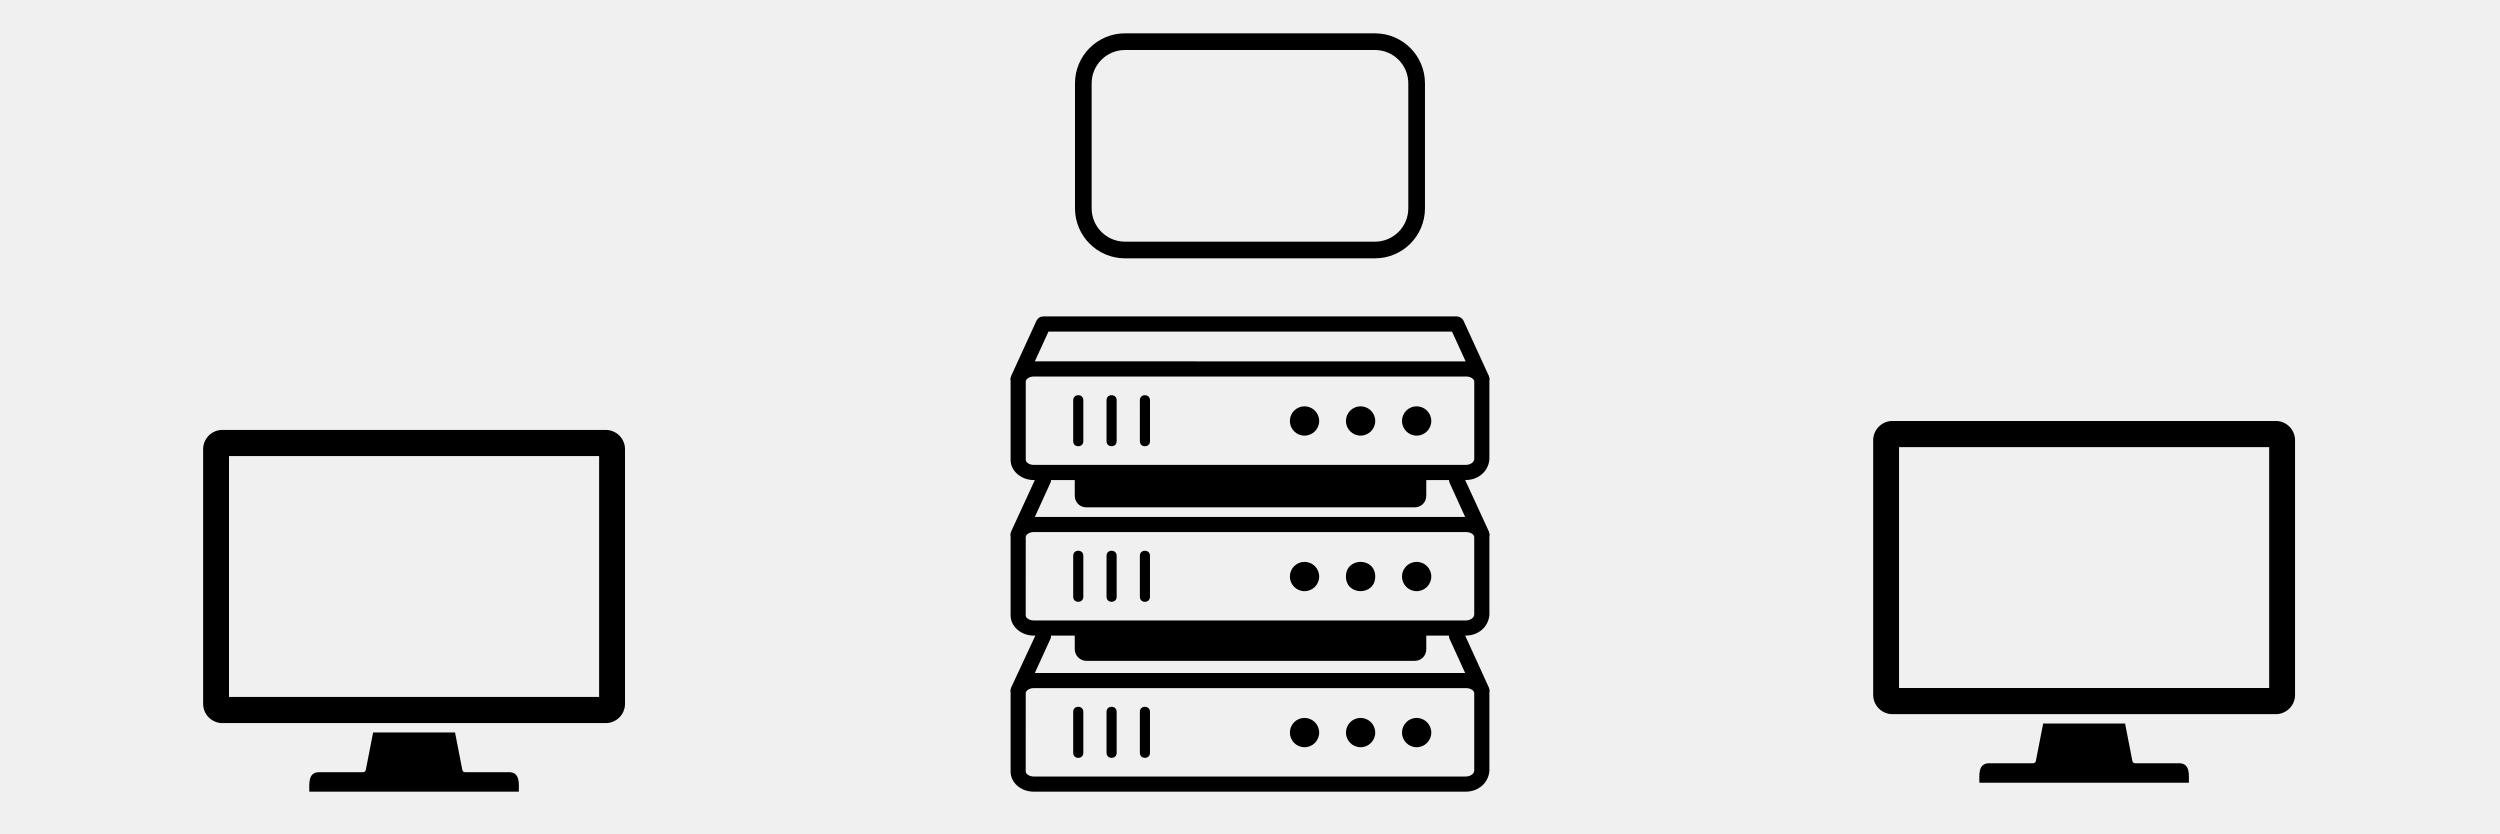
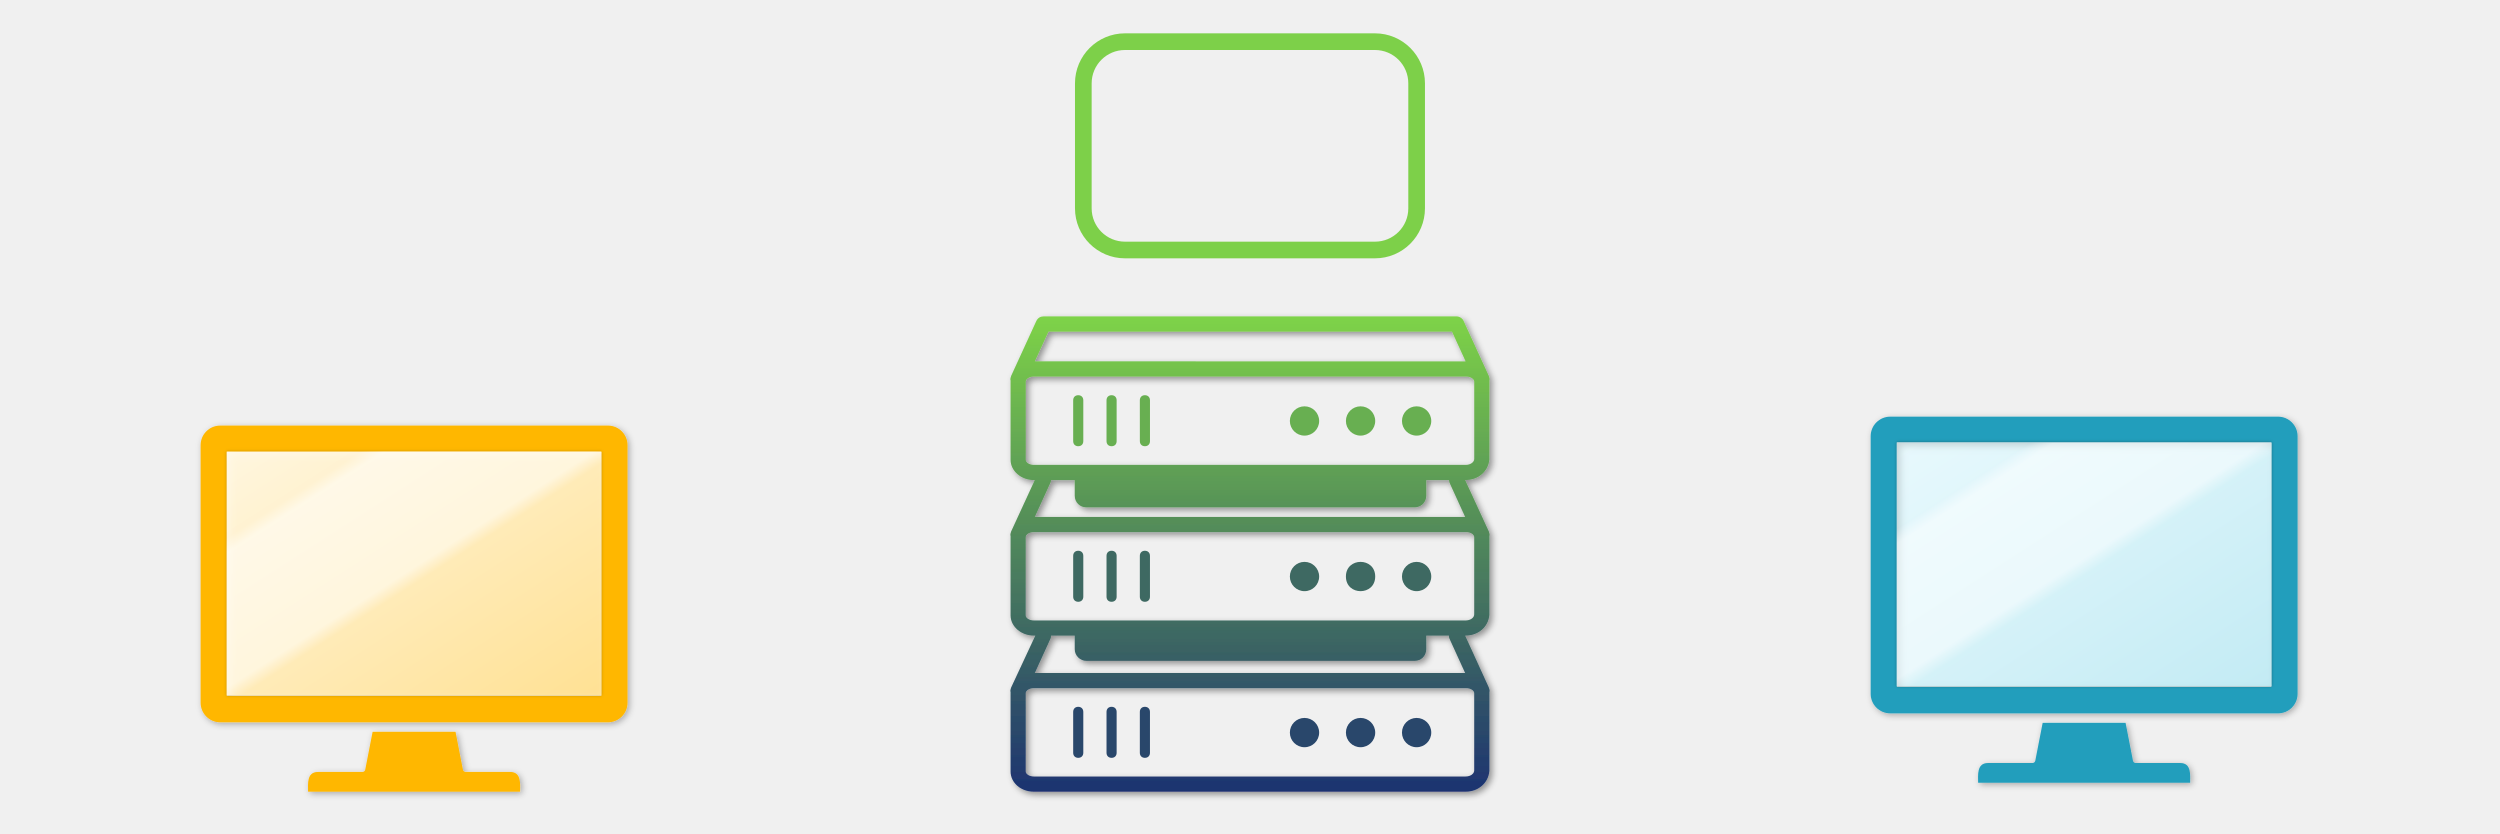
- <svg xmlns="http://www.w3.org/2000/svg" id="esvGzjSCRLn1" viewBox="0 0 600 200" shape-rendering="geometricPrecision" text-rendering="geometricPrecision">
+ <svg xmlns="http://www.w3.org/2000/svg" cache-id="202a773af71741f79fe16183ae4a03cc" id="eVGejBQxPZs1" viewBox="0 0 600 200" shape-rendering="geometricPrecision" text-rendering="geometricPrecision">
  <defs>
-     <filter id="esvGzjSCRLn28-filter" x="-150%" width="400%" y="-150%" height="400%">
-       <feComponentTransfer id="esvGzjSCRLn28-filter-brightness-0" result="result">
-         <feFuncR id="esvGzjSCRLn28-filter-brightness-0-R" type="linear" slope="1" />
-         <feFuncG id="esvGzjSCRLn28-filter-brightness-0-G" type="linear" slope="1" />
-         <feFuncB id="esvGzjSCRLn28-filter-brightness-0-B" type="linear" slope="1" />
-       </feComponentTransfer>
-     </filter>
-     <radialGradient id="esvGzjSCRLn28-fill" cx="0" cy="0" r="0.5" spreadMethod="pad" gradientUnits="objectBoundingBox" gradientTransform="translate(0.364766 0.328588)">
-       <stop id="esvGzjSCRLn28-fill-0" offset="0%" stop-color="#ffde8a" />
-       <stop id="esvGzjSCRLn28-fill-1" offset="100%" stop-color="#ffbe1a" />
-     </radialGradient>
-     <filter id="esvGzjSCRLn30-filter" x="-150%" width="400%" y="-150%" height="400%">
-       <feGaussianBlur id="esvGzjSCRLn30-filter-drop-shadow-0-blur" in="SourceAlpha" stdDeviation="1,1" />
-       <feOffset id="esvGzjSCRLn30-filter-drop-shadow-0-offset" dx="1" dy="1" result="tmp" />
-       <feFlood id="esvGzjSCRLn30-filter-drop-shadow-0-flood" flood-color="#000" />
-       <feComposite id="esvGzjSCRLn30-filter-drop-shadow-0-composite" operator="in" in2="tmp" />
-       <feMerge id="esvGzjSCRLn30-filter-drop-shadow-0-merge" result="result">
-         <feMergeNode id="esvGzjSCRLn30-filter-drop-shadow-0-merge-node-1" />
-         <feMergeNode id="esvGzjSCRLn30-filter-drop-shadow-0-merge-node-2" in="SourceGraphic" />
-       </feMerge>
-     </filter>
-     <filter id="esvGzjSCRLn31-filter" x="-150%" width="400%" y="-150%" height="400%">
-       <feGaussianBlur id="esvGzjSCRLn31-filter-drop-shadow-0-blur" in="SourceAlpha" stdDeviation="1,1" />
-       <feOffset id="esvGzjSCRLn31-filter-drop-shadow-0-offset" dx="1" dy="1" result="tmp" />
-       <feFlood id="esvGzjSCRLn31-filter-drop-shadow-0-flood" flood-color="#000" />
-       <feComposite id="esvGzjSCRLn31-filter-drop-shadow-0-composite" operator="in" in2="tmp" />
-       <feMerge id="esvGzjSCRLn31-filter-drop-shadow-0-merge" result="result">
-         <feMergeNode id="esvGzjSCRLn31-filter-drop-shadow-0-merge-node-1" />
-         <feMergeNode id="esvGzjSCRLn31-filter-drop-shadow-0-merge-node-2" in="SourceGraphic" />
-       </feMerge>
-     </filter>
-     <filter id="esvGzjSCRLn33-filter" x="-150%" width="400%" y="-150%" height="400%">
-       <feComponentTransfer id="esvGzjSCRLn33-filter-brightness-0" result="result">
-         <feFuncR id="esvGzjSCRLn33-filter-brightness-0-R" type="linear" slope="1" />
-         <feFuncG id="esvGzjSCRLn33-filter-brightness-0-G" type="linear" slope="1" />
-         <feFuncB id="esvGzjSCRLn33-filter-brightness-0-B" type="linear" slope="1" />
-       </feComponentTransfer>
-     </filter>
-     <radialGradient id="esvGzjSCRLn33-fill" cx="0" cy="0" r="0.792" spreadMethod="pad" gradientUnits="objectBoundingBox" gradientTransform="translate(0.336149 0.242566)">
-       <stop id="esvGzjSCRLn33-fill-0" offset="0%" stop-color="#8dbac4" />
-       <stop id="esvGzjSCRLn33-fill-1" offset="100%" stop-color="#219ebc" />
-     </radialGradient>
-     <filter id="esvGzjSCRLn34-filter" x="-150%" width="400%" y="-150%" height="400%">
-       <feGaussianBlur id="esvGzjSCRLn34-filter-drop-shadow-0-blur" in="SourceAlpha" stdDeviation="1,1" />
-       <feOffset id="esvGzjSCRLn34-filter-drop-shadow-0-offset" dx="1" dy="1" result="tmp" />
-       <feFlood id="esvGzjSCRLn34-filter-drop-shadow-0-flood" flood-color="#000" />
-       <feComposite id="esvGzjSCRLn34-filter-drop-shadow-0-composite" operator="in" in2="tmp" />
-       <feMerge id="esvGzjSCRLn34-filter-drop-shadow-0-merge" result="result">
-         <feMergeNode id="esvGzjSCRLn34-filter-drop-shadow-0-merge-node-1" />
-         <feMergeNode id="esvGzjSCRLn34-filter-drop-shadow-0-merge-node-2" in="SourceGraphic" />
-       </feMerge>
-     </filter>
-     <filter id="esvGzjSCRLn36-filter" x="-150%" width="400%" y="-150%" height="400%">
-       <feComponentTransfer id="esvGzjSCRLn36-filter-brightness-0" result="result">
-         <feFuncR id="esvGzjSCRLn36-filter-brightness-0-R" type="linear" slope="1" />
-         <feFuncG id="esvGzjSCRLn36-filter-brightness-0-G" type="linear" slope="1" />
-         <feFuncB id="esvGzjSCRLn36-filter-brightness-0-B" type="linear" slope="1" />
-       </feComponentTransfer>
-     </filter>
-     <radialGradient id="esvGzjSCRLn36-fill" cx="0" cy="0" r="0.792" spreadMethod="pad" gradientUnits="objectBoundingBox" gradientTransform="translate(0.336149 0.242566)">
-       <stop id="esvGzjSCRLn36-fill-0" offset="0%" stop-color="#8dbac4" />
-       <stop id="esvGzjSCRLn36-fill-1" offset="100%" stop-color="#219ebc" />
-     </radialGradient>
-     <filter id="esvGzjSCRLn40-filter" x="-150%" width="400%" y="-150%" height="400%">
-       <feComponentTransfer id="esvGzjSCRLn40-filter-brightness-0" result="result">
-         <feFuncR id="esvGzjSCRLn40-filter-brightness-0-R" type="linear" slope="1" />
-         <feFuncG id="esvGzjSCRLn40-filter-brightness-0-G" type="linear" slope="1" />
-         <feFuncB id="esvGzjSCRLn40-filter-brightness-0-B" type="linear" slope="1" />
-       </feComponentTransfer>
-     </filter>
-     <radialGradient id="esvGzjSCRLn40-fill" cx="0" cy="0" r="0.5" spreadMethod="pad" gradientUnits="objectBoundingBox" gradientTransform="translate(0.364766 0.328588)">
-       <stop id="esvGzjSCRLn40-fill-0" offset="0%" stop-color="#ffde8a" />
-       <stop id="esvGzjSCRLn40-fill-1" offset="100%" stop-color="#ffbe1a" />
+     <filter id="eVGejBQxPZs3-filter" x="-150%" width="400%" y="-150%" height="400%">
+       <feGaussianBlur id="eVGejBQxPZs3-filter-drop-shadow-0-blur" in="SourceAlpha" stdDeviation="8,8" />
+       <feOffset id="eVGejBQxPZs3-filter-drop-shadow-0-offset" dx="7" dy="7" result="tmp" />
+       <feFlood id="eVGejBQxPZs3-filter-drop-shadow-0-flood" flood-color="rgba(0,0,0,0.4)" />
+       <feComposite id="eVGejBQxPZs3-filter-drop-shadow-0-composite" operator="in" in2="tmp" />
+       <feMerge id="eVGejBQxPZs3-filter-drop-shadow-0-merge" result="result">
+         <feMergeNode id="eVGejBQxPZs3-filter-drop-shadow-0-merge-node-1" />
+         <feMergeNode id="eVGejBQxPZs3-filter-drop-shadow-0-merge-node-2" in="SourceGraphic" />
+       </feMerge>
+     </filter>
+     <linearGradient id="eVGejBQxPZs3-fill" x1="0.5" y1="0" x2="0.5" y2="1" spreadMethod="pad" gradientUnits="objectBoundingBox" gradientTransform="translate(0 0)">
+       <stop id="eVGejBQxPZs3-fill-0" offset="0%" stop-color="#7ed348" />
+       <stop id="eVGejBQxPZs3-fill-1" offset="100%" stop-color="#1d3370" />
+     </linearGradient>
+     <filter id="eVGejBQxPZs23-filter" x="-150%" width="400%" y="-150%" height="400%">
+       <feGaussianBlur id="eVGejBQxPZs23-filter-drop-shadow-0-blur" in="SourceAlpha" stdDeviation="8,8" />
+       <feOffset id="eVGejBQxPZs23-filter-drop-shadow-0-offset" dx="5" dy="5" result="tmp" />
+       <feFlood id="eVGejBQxPZs23-filter-drop-shadow-0-flood" flood-color="rgba(0,0,0,0.3)" />
+       <feComposite id="eVGejBQxPZs23-filter-drop-shadow-0-composite" operator="in" in2="tmp" />
+       <feMerge id="eVGejBQxPZs23-filter-drop-shadow-0-merge" result="result">
+         <feMergeNode id="eVGejBQxPZs23-filter-drop-shadow-0-merge-node-1" />
+         <feMergeNode id="eVGejBQxPZs23-filter-drop-shadow-0-merge-node-2" in="SourceGraphic" />
+       </feMerge>
+     </filter>
+     <filter id="eVGejBQxPZs24-filter" x="-150%" width="400%" y="-150%" height="400%">
+       <feGaussianBlur id="eVGejBQxPZs24-filter-inner-shadow-0-blur" in="SourceAlpha" stdDeviation="2,2" />
+       <feOffset id="eVGejBQxPZs24-filter-inner-shadow-0-offset" dx="2" dy="2" result="tmp" />
+       <feComposite id="eVGejBQxPZs24-filter-inner-shadow-0-composite" operator="arithmetic" k2="-1" k3="1" in2="SourceGraphic" />
+       <feColorMatrix id="eVGejBQxPZs24-filter-inner-shadow-0-color-matrix" type="matrix" values="0 0 0 0 1 0 0 0 0 1 0 0 0 0 1 0 0 0 0.24 0" />
+       <feMerge id="eVGejBQxPZs24-filter-inner-shadow-0-merge" result="result">
+         <feMergeNode id="eVGejBQxPZs24-filter-inner-shadow-0-merge-node-1" in="SourceGraphic" />
+         <feMergeNode id="eVGejBQxPZs24-filter-inner-shadow-0-merge-node-2" />
+       </feMerge>
+       <feGaussianBlur id="eVGejBQxPZs24-filter-drop-shadow-0-blur" in="result" stdDeviation="1,1" />
+       <feOffset id="eVGejBQxPZs24-filter-drop-shadow-0-offset" dx="0" dy="0" result="tmp" />
+       <feFlood id="eVGejBQxPZs24-filter-drop-shadow-0-flood" flood-color="rgba(0,0,0,0.3)" />
+       <feComposite id="eVGejBQxPZs24-filter-drop-shadow-0-composite" operator="in" in2="tmp" />
+       <feMerge id="eVGejBQxPZs24-filter-drop-shadow-0-merge" result="result">
+         <feMergeNode id="eVGejBQxPZs24-filter-drop-shadow-0-merge-node-1" />
+         <feMergeNode id="eVGejBQxPZs24-filter-drop-shadow-0-merge-node-2" in="result" />
+       </feMerge>
+     </filter>
+     <linearGradient id="eVGejBQxPZs24-fill" x1="0" y1="0" x2="0.989" y2="1" spreadMethod="pad" gradientUnits="objectBoundingBox" gradientTransform="translate(0 0)">
+       <stop id="eVGejBQxPZs24-fill-0" offset="0%" stop-color="#fff6df" />
+       <stop id="eVGejBQxPZs24-fill-1" offset="100%" stop-color="#ffe194" />
+     </linearGradient>
+     <linearGradient id="eVGejBQxPZs25-fill" x1="0" y1="0" x2="0.989" y2="1" spreadMethod="pad" gradientUnits="objectBoundingBox" gradientTransform="translate(0 0)">
+       <stop id="eVGejBQxPZs25-fill-0" offset="17.826%" stop-color="rgba(255,255,255,0)" />
+       <stop id="eVGejBQxPZs25-fill-1" offset="20.901%" stop-color="#fff" />
+       <stop id="eVGejBQxPZs25-fill-2" offset="49.038%" stop-color="#fff" />
+       <stop id="eVGejBQxPZs25-fill-3" offset="52.472%" stop-color="rgba(255,255,255,0)" />
+     </linearGradient>
+     <filter id="eVGejBQxPZs27-filter" x="-150%" width="400%" y="-150%" height="400%">
+       <feGaussianBlur id="eVGejBQxPZs27-filter-drop-shadow-0-blur" in="SourceAlpha" stdDeviation="8,8" />
+       <feOffset id="eVGejBQxPZs27-filter-drop-shadow-0-offset" dx="5" dy="5" result="tmp" />
+       <feFlood id="eVGejBQxPZs27-filter-drop-shadow-0-flood" flood-color="rgba(0,0,0,0.3)" />
+       <feComposite id="eVGejBQxPZs27-filter-drop-shadow-0-composite" operator="in" in2="tmp" />
+       <feMerge id="eVGejBQxPZs27-filter-drop-shadow-0-merge" result="result">
+         <feMergeNode id="eVGejBQxPZs27-filter-drop-shadow-0-merge-node-1" />
+         <feMergeNode id="eVGejBQxPZs27-filter-drop-shadow-0-merge-node-2" in="SourceGraphic" />
+       </feMerge>
+     </filter>
+     <filter id="eVGejBQxPZs28-filter" x="-150%" width="400%" y="-150%" height="400%">
+       <feGaussianBlur id="eVGejBQxPZs28-filter-inner-shadow-0-blur" in="SourceAlpha" stdDeviation="2,2" />
+       <feOffset id="eVGejBQxPZs28-filter-inner-shadow-0-offset" dx="2" dy="2" result="tmp" />
+       <feComposite id="eVGejBQxPZs28-filter-inner-shadow-0-composite" operator="arithmetic" k2="-1" k3="1" in2="SourceGraphic" />
+       <feColorMatrix id="eVGejBQxPZs28-filter-inner-shadow-0-color-matrix" type="matrix" values="0 0 0 0 0 0 0 0 0 0 0 0 0 0 0 0 0 0 0.3 0" />
+       <feMerge id="eVGejBQxPZs28-filter-inner-shadow-0-merge" result="result">
+         <feMergeNode id="eVGejBQxPZs28-filter-inner-shadow-0-merge-node-1" in="SourceGraphic" />
+         <feMergeNode id="eVGejBQxPZs28-filter-inner-shadow-0-merge-node-2" />
+       </feMerge>
+       <feGaussianBlur id="eVGejBQxPZs28-filter-drop-shadow-0-blur" in="result" stdDeviation="1,1" />
+       <feOffset id="eVGejBQxPZs28-filter-drop-shadow-0-offset" dx="0" dy="0" result="tmp" />
+       <feFlood id="eVGejBQxPZs28-filter-drop-shadow-0-flood" flood-color="rgba(0,0,0,0.4)" />
+       <feComposite id="eVGejBQxPZs28-filter-drop-shadow-0-composite" operator="in" in2="tmp" />
+       <feMerge id="eVGejBQxPZs28-filter-drop-shadow-0-merge" result="result">
+         <feMergeNode id="eVGejBQxPZs28-filter-drop-shadow-0-merge-node-1" />
+         <feMergeNode id="eVGejBQxPZs28-filter-drop-shadow-0-merge-node-2" in="result" />
+       </feMerge>
+     </filter>
+     <linearGradient id="eVGejBQxPZs28-fill" x1="0" y1="0" x2="0.989" y2="1" spreadMethod="pad" gradientUnits="objectBoundingBox" gradientTransform="translate(0 0)">
+       <stop id="eVGejBQxPZs28-fill-0" offset="0%" stop-color="#e8f9fd" />
+       <stop id="eVGejBQxPZs28-fill-1" offset="100%" stop-color="#c3ebf4" />
+     </linearGradient>
+     <linearGradient id="eVGejBQxPZs29-fill" x1="0" y1="0" x2="0.989" y2="1" spreadMethod="pad" gradientUnits="objectBoundingBox" gradientTransform="translate(0 0)">
+       <stop id="eVGejBQxPZs29-fill-0" offset="17.826%" stop-color="rgba(255,255,255,0)" />
+       <stop id="eVGejBQxPZs29-fill-1" offset="20.901%" stop-color="#fff" />
+       <stop id="eVGejBQxPZs29-fill-2" offset="49.038%" stop-color="#fff" />
+       <stop id="eVGejBQxPZs29-fill-3" offset="52.472%" stop-color="rgba(255,255,255,0)" />
+     </linearGradient>
+     <filter id="eVGejBQxPZs34-filter" x="-150%" width="400%" y="-150%" height="400%">
+       <feComponentTransfer id="eVGejBQxPZs34-filter-brightness-0" result="result">
+         <feFuncR id="eVGejBQxPZs34-filter-brightness-0-R" type="linear" slope="1" />
+         <feFuncG id="eVGejBQxPZs34-filter-brightness-0-G" type="linear" slope="1" />
+         <feFuncB id="eVGejBQxPZs34-filter-brightness-0-B" type="linear" slope="1" />
+       </feComponentTransfer>
+     </filter>
+     <radialGradient id="eVGejBQxPZs34-fill" cx="0" cy="0" r="0.5" spreadMethod="pad" gradientUnits="objectBoundingBox" gradientTransform="translate(0.364766 0.328588)">
+       <stop id="eVGejBQxPZs34-fill-0" offset="0%" stop-color="#ffde8a" />
+       <stop id="eVGejBQxPZs34-fill-1" offset="100%" stop-color="#ffbe1a" />
+     </radialGradient>
+     <filter id="eVGejBQxPZs36-filter" x="-150%" width="400%" y="-150%" height="400%">
+       <feGaussianBlur id="eVGejBQxPZs36-filter-drop-shadow-0-blur" in="SourceAlpha" stdDeviation="1,1" />
+       <feOffset id="eVGejBQxPZs36-filter-drop-shadow-0-offset" dx="1" dy="1" result="tmp" />
+       <feFlood id="eVGejBQxPZs36-filter-drop-shadow-0-flood" flood-color="#000" />
+       <feComposite id="eVGejBQxPZs36-filter-drop-shadow-0-composite" operator="in" in2="tmp" />
+       <feMerge id="eVGejBQxPZs36-filter-drop-shadow-0-merge" result="result">
+         <feMergeNode id="eVGejBQxPZs36-filter-drop-shadow-0-merge-node-1" />
+         <feMergeNode id="eVGejBQxPZs36-filter-drop-shadow-0-merge-node-2" in="SourceGraphic" />
+       </feMerge>
+     </filter>
+     <filter id="eVGejBQxPZs37-filter" x="-150%" width="400%" y="-150%" height="400%">
+       <feGaussianBlur id="eVGejBQxPZs37-filter-drop-shadow-0-blur" in="SourceAlpha" stdDeviation="1,1" />
+       <feOffset id="eVGejBQxPZs37-filter-drop-shadow-0-offset" dx="1" dy="1" result="tmp" />
+       <feFlood id="eVGejBQxPZs37-filter-drop-shadow-0-flood" flood-color="#000" />
+       <feComposite id="eVGejBQxPZs37-filter-drop-shadow-0-composite" operator="in" in2="tmp" />
+       <feMerge id="eVGejBQxPZs37-filter-drop-shadow-0-merge" result="result">
+         <feMergeNode id="eVGejBQxPZs37-filter-drop-shadow-0-merge-node-1" />
+         <feMergeNode id="eVGejBQxPZs37-filter-drop-shadow-0-merge-node-2" in="SourceGraphic" />
+       </feMerge>
+     </filter>
+     <filter id="eVGejBQxPZs39-filter" x="-150%" width="400%" y="-150%" height="400%">
+       <feComponentTransfer id="eVGejBQxPZs39-filter-brightness-0" result="result">
+         <feFuncR id="eVGejBQxPZs39-filter-brightness-0-R" type="linear" slope="1" />
+         <feFuncG id="eVGejBQxPZs39-filter-brightness-0-G" type="linear" slope="1" />
+         <feFuncB id="eVGejBQxPZs39-filter-brightness-0-B" type="linear" slope="1" />
+       </feComponentTransfer>
+     </filter>
+     <radialGradient id="eVGejBQxPZs39-fill" cx="0" cy="0" r="0.792" spreadMethod="pad" gradientUnits="objectBoundingBox" gradientTransform="translate(0.336149 0.242566)">
+       <stop id="eVGejBQxPZs39-fill-0" offset="0%" stop-color="#8dbac4" />
+       <stop id="eVGejBQxPZs39-fill-1" offset="100%" stop-color="#219ebc" />
+     </radialGradient>
+     <filter id="eVGejBQxPZs40-filter" x="-150%" width="400%" y="-150%" height="400%">
+       <feGaussianBlur id="eVGejBQxPZs40-filter-drop-shadow-0-blur" in="SourceAlpha" stdDeviation="1,1" />
+       <feOffset id="eVGejBQxPZs40-filter-drop-shadow-0-offset" dx="1" dy="1" result="tmp" />
+       <feFlood id="eVGejBQxPZs40-filter-drop-shadow-0-flood" flood-color="#000" />
+       <feComposite id="eVGejBQxPZs40-filter-drop-shadow-0-composite" operator="in" in2="tmp" />
+       <feMerge id="eVGejBQxPZs40-filter-drop-shadow-0-merge" result="result">
+         <feMergeNode id="eVGejBQxPZs40-filter-drop-shadow-0-merge-node-1" />
+         <feMergeNode id="eVGejBQxPZs40-filter-drop-shadow-0-merge-node-2" in="SourceGraphic" />
+       </feMerge>
+     </filter>
+     <filter id="eVGejBQxPZs42-filter" x="-150%" width="400%" y="-150%" height="400%">
+       <feComponentTransfer id="eVGejBQxPZs42-filter-brightness-0" result="result">
+         <feFuncR id="eVGejBQxPZs42-filter-brightness-0-R" type="linear" slope="1" />
+         <feFuncG id="eVGejBQxPZs42-filter-brightness-0-G" type="linear" slope="1" />
+         <feFuncB id="eVGejBQxPZs42-filter-brightness-0-B" type="linear" slope="1" />
+       </feComponentTransfer>
+     </filter>
+     <radialGradient id="eVGejBQxPZs42-fill" cx="0" cy="0" r="0.792" spreadMethod="pad" gradientUnits="objectBoundingBox" gradientTransform="translate(0.336149 0.242566)">
+       <stop id="eVGejBQxPZs42-fill-0" offset="0%" stop-color="#8dbac4" />
+       <stop id="eVGejBQxPZs42-fill-1" offset="100%" stop-color="#219ebc" />
+     </radialGradient>
+     <filter id="eVGejBQxPZs46-filter" x="-150%" width="400%" y="-150%" height="400%">
+       <feComponentTransfer id="eVGejBQxPZs46-filter-brightness-0" result="result">
+         <feFuncR id="eVGejBQxPZs46-filter-brightness-0-R" type="linear" slope="1" />
+         <feFuncG id="eVGejBQxPZs46-filter-brightness-0-G" type="linear" slope="1" />
+         <feFuncB id="eVGejBQxPZs46-filter-brightness-0-B" type="linear" slope="1" />
+       </feComponentTransfer>
+     </filter>
+     <radialGradient id="eVGejBQxPZs46-fill" cx="0" cy="0" r="0.5" spreadMethod="pad" gradientUnits="objectBoundingBox" gradientTransform="translate(0.364766 0.328588)">
+       <stop id="eVGejBQxPZs46-fill-0" offset="0%" stop-color="#ffde8a" />
+       <stop id="eVGejBQxPZs46-fill-1" offset="100%" stop-color="#ffbe1a" />
    </radialGradient>
  </defs>
-   <g transform="matrix(.1 0 0 0.1 239.8728 73.1519)">
-     <path d="M1001.2,991.5c-19.406,0-35.156,15.75-35.156,35.156s15.75,35.156,35.156,35.156s35.156-15.75,35.156-35.156-15.75-35.156-35.156-35.156Z" />
-     <path d="M866.68,991.5c-19.406,0-35.156,15.75-35.156,35.156s15.75,35.156,35.156,35.156s35.156-15.75,35.156-35.156-15.75-35.156-35.156-35.156Z" />
-     <path d="M732.14,991.5c-19.406,0-35.156,15.75-35.156,35.156s15.75,35.156,35.156,35.156s35.156-15.75,35.156-35.156c-.047-19.406-15.797-35.156-35.156-35.156Z" />
-     <path d="M189.1,964.82c-7.266,0-12.141,4.828-12.141,12.141v98.203c0,7.266,4.828,12.141,12.141,12.141c7.266,0,12.141-4.828,12.141-12.141v-98.203c0-7.266-4.875-12.141-12.141-12.141Z" />
-     <path d="M269.11,964.82c-7.266,0-12.141,4.828-12.141,12.141v98.203c0,7.266,4.828,12.141,12.141,12.141c7.266,0,12.141-4.828,12.141-12.141v-98.203c-.047-7.266-4.875-12.141-12.141-12.141Z" />
-     <path d="M349.08,964.82c-7.266,0-12.141,4.828-12.141,12.141v98.203c0,7.266,4.828,12.141,12.141,12.141c7.266,0,12.141-4.828,12.141-12.141v-98.203c0-7.266-4.875-12.141-12.141-12.141Z" />
-     <path d="M1001.2,616.97c-19.406,0-35.156,15.75-35.156,35.156s15.75,35.156,35.156,35.156s35.156-15.75,35.156-35.156-15.75-35.156-35.156-35.156Z" />
-     <path d="M901.82,652.13c0,46.875-70.312,46.875-70.312,0s70.312-46.875,70.312,0" />
-     <path d="M732.14,616.97c-19.406,0-35.156,15.75-35.156,35.156s15.75,35.156,35.156,35.156s35.156-15.75,35.156-35.156c-.047-19.406-15.797-35.156-35.156-35.156Z" />
-     <path d="M189.1,590.29c-7.266,0-12.141,4.828-12.141,12.141v98.203c0,7.266,4.828,12.141,12.141,12.141c7.266,0,12.141-4.828,12.141-12.141v-98.203c0-7.266-4.875-12.141-12.141-12.141Z" />
-     <path d="M269.11,590.29c-7.266,0-12.141,4.828-12.141,12.141v98.203c0,7.266,4.828,12.141,12.141,12.141c7.266,0,12.141-4.828,12.141-12.141v-98.203c-.047-7.266-4.875-12.141-12.141-12.141Z" />
-     <path d="M349.08,590.29c-7.266,0-12.141,4.828-12.141,12.141v98.203c0,7.266,4.828,12.141,12.141,12.141c7.266,0,12.141-4.828,12.141-12.141v-98.203c0-7.266-4.875-12.141-12.141-12.141Z" />
-     <path d="M1175.8,370.92v-189.1c1.219-3.656,0-7.266-1.219-10.922l-60.609-132.14c-2.438-6.047-9.703-10.922-16.969-10.922l-991.5.047c-7.266,0-13.312,3.656-16.969,10.922l-60.609,132.14c-1.219,3.656-2.438,7.266-1.219,10.922v190.31c0,26.672,25.453,48.469,55.734,48.469l2.438-.047-56.953,123.66c-1.219,3.656-2.438,7.266-1.219,10.922v190.31c0,26.672,25.453,48.469,55.734,48.469h3.656l-58.172,124.82c-1.219,3.656-2.438,7.266-1.219,10.922v190.31c0,26.672,24.234,48.469,55.734,48.469h1036.4c30.281,0,54.562-20.625,56.953-49.688l.047-186.71v-2.438c1.219-3.656,0-7.266-1.219-10.922l-56.953-124.82h1.219c30.281,0,54.562-20.625,56.953-49.688v-189.1c1.219-3.656,0-7.266-1.219-10.922l-56.953-123.66h1.219c30.281.047,54.516-20.578,56.953-49.641L1175.8,370.92ZM117.6,64.26h968.48l32.719,71.531-1033.9-.047L117.6,64.26ZM63.084,372.13v-187.87c0-6.047,8.484-12.141,19.406-12.141h1037.6c10.922,0,19.406,6.047,19.406,12.141v185.44c0,8.484-9.703,14.531-20.625,14.531h-1036.4c-10.875,0-19.359-6.047-19.359-12.094l-.028-.007Zm1055.7,759.98h-1036.4c-10.922,0-19.406-6.047-19.406-12.141l.047-187.87c0-6.047,8.484-12.141,19.406-12.141h1037.6c10.922,0,19.406,6.047,19.406,12.141v185.44c-.047,8.531-9.75,14.578-20.672,14.578l.019-.007Zm-38.766-330.89l37.594,82.406h-1032.7l37.594-82.406c1.219-2.438,1.219-4.828,1.219-7.266h56.953v32.719c0,15.75,13.312,27.891,27.891,27.891h787.87c15.75,0,27.891-12.141,27.891-27.891v-32.719l54.516-.047c0,2.438,0,4.875,1.219,7.312l-.047-0Zm38.766-43.641h-1036.4c-10.922,0-19.406-6.047-19.406-12.141l.047-187.87c0-6.047,8.484-12.141,19.406-12.141h1037.6c10.922,0,19.406,6.047,19.406,12.141v185.44c-.047,8.484-9.75,14.578-20.672,14.578l.019-.007Zm-38.766-330.94l37.594,82.406-1032.7.047l37.594-82.406c1.219-2.438,1.219-3.656,1.219-6.047h56.953v37.594c0,15.75,12.141,27.891,27.891,27.891h787.87c15.75,0,27.891-12.141,27.891-27.891v-37.594l54.516-.047c0,2.438,1.219,4.828,1.219,6.047h-.047Z" />
-     <path d="M1001.2,243.66c-19.406,0-35.156,15.75-35.156,35.156s15.75,35.156,35.156,35.156s35.156-15.75,35.156-35.156-15.75-35.156-35.156-35.156Z" />
-     <path d="M866.68,243.66c-19.406,0-35.156,15.75-35.156,35.156s15.75,35.156,35.156,35.156s35.156-15.75,35.156-35.156-15.75-35.156-35.156-35.156Z" />
-     <path d="M732.14,243.66c-19.406,0-35.156,15.75-35.156,35.156s15.75,35.156,35.156,35.156s35.156-15.75,35.156-35.156c-.047-19.406-15.797-35.156-35.156-35.156Z" />
-     <path d="M189.1,216.98c-7.266,0-12.141,4.828-12.141,12.141v98.156c0,7.266,4.828,12.141,12.141,12.141c7.266,0,12.141-4.828,12.141-12.141v-98.203c0-7.266-4.875-12.094-12.141-12.094Z" />
-     <path d="M269.11,216.98c-7.266,0-12.141,4.828-12.141,12.141v98.156c0,7.266,4.828,12.141,12.141,12.141c7.266,0,12.141-4.828,12.141-12.141v-98.203c-.047-7.266-4.875-12.094-12.141-12.094Z" />
-     <path d="M349.08,216.98c-7.266,0-12.141,4.828-12.141,12.141l.047,98.156c0,7.266,4.828,12.141,12.141,12.141c7.266,0,12.141-4.828,12.141-12.141v-98.203c-.047-7.266-4.922-12.094-12.188-12.094h0Z" />
-   </g>
-   <path d="M346.64,1030.4h117.33c3.609,0,6.656-2.531,7.359-6.047l19.453-99.844h218.48l19.453,99.844c.703,3.562,3.75,6.047,7.359,6.047h117.33c29.953,0,25.969,31.828,25.969,51.938h-558.71c0-20.109-3.984-51.938,25.969-51.938h.007Zm764.58-912.74c28.219,0,51.281,23.109,51.281,51.281v679.26c0,28.219-23.109,51.281-51.281,51.281h-1022.4c-28.172,0-51.281-23.062-51.281-51.281v-679.26c0-28.219,23.109-51.281,51.281-51.281h1022.4Zm-17.719,69.703h-987v642.42h987v-642.42Z" transform="matrix(.09 0 0 0.09 446.1867 90.4441)" fill-rule="evenodd" />
-   <path d="M346.64,1030.4h117.33c3.609,0,6.656-2.531,7.359-6.047l19.453-99.844h218.48l19.453,99.844c.703,3.562,3.75,6.047,7.359,6.047h117.33c29.953,0,25.969,31.828,25.969,51.938h-558.71c0-20.109-3.984-51.938,25.969-51.938h.007Zm764.58-912.74c28.219,0,51.281,23.109,51.281,51.281v679.26c0,28.219-23.109,51.281-51.281,51.281h-1022.4c-28.172,0-51.281-23.062-51.281-51.281v-679.26c0-28.219,23.109-51.281,51.281-51.281h1022.4Zm-17.719,69.703h-987v642.42h987v-642.42Z" transform="matrix(.09 0 0 0.09 45.37491 92.58958)" fill-rule="evenodd" />
+   <g transform="matrix(.1 0 0 0.1 239.8676 73.1519)">
+     <path d="M1175.8,370.92v-189.1c1.219-3.656,0-7.266-1.219-10.922l-60.609-132.14c-2.438-6.047-9.703-10.922-16.969-10.922l-991.5.047c-7.266,0-13.312,3.656-16.969,10.922l-60.609,132.14c-1.219,3.656-2.438,7.266-1.219,10.922v190.31c0,26.672,25.453,48.469,55.734,48.469l2.438-.047-56.953,123.66c-1.219,3.656-2.438,7.266-1.219,10.922v190.31c0,26.672,25.453,48.469,55.734,48.469h3.656l-58.172,124.82c-1.219,3.656-2.438,7.266-1.219,10.922v190.31c0,26.672,24.234,48.469,55.734,48.469h1036.4c30.281,0,54.562-20.625,56.953-49.688l.047-186.71v-2.438c1.219-3.656,0-7.266-1.219-10.922l-56.953-124.82h1.219c30.281,0,54.562-20.625,56.953-49.688v-189.1c1.219-3.656,0-7.266-1.219-10.922l-56.953-123.66h1.219c30.281.047,54.516-20.578,56.953-49.641L1175.8,370.92ZM117.6,64.26h968.48l32.719,71.531-1033.9-.047L117.6,64.26ZM63.084,372.13v-187.87c0-6.047,8.484-12.141,19.406-12.141h1037.6c10.922,0,19.406,6.047,19.406,12.141v185.44c0,8.484-9.703,14.531-20.625,14.531h-1036.4c-10.875,0-19.359-6.047-19.359-12.094l-.028-.007Zm1055.7,759.98h-1036.4c-10.922,0-19.406-6.047-19.406-12.141l.047-187.87c0-6.047,8.484-12.141,19.406-12.141h1037.6c10.922,0,19.406,6.047,19.406,12.141v185.44c-.047,8.531-9.75,14.578-20.672,14.578l.019-.007Zm-38.766-330.89l37.594,82.406h-1032.7l37.594-82.406c1.219-2.438,1.219-4.828,1.219-7.266h56.953v32.719c0,15.75,13.312,27.891,27.891,27.891h787.87c15.75,0,27.891-12.141,27.891-27.891v-32.719l54.516-.047c0,2.438,0,4.875,1.219,7.312l-.047-0Zm38.766-43.641h-1036.4c-10.922,0-19.406-6.047-19.406-12.141l.047-187.87c0-6.047,8.484-12.141,19.406-12.141h1037.6c10.922,0,19.406,6.047,19.406,12.141v185.44c-.047,8.484-9.75,14.578-20.672,14.578l.019-.007Zm-38.766-330.94l37.594,82.406-1032.7.047l37.594-82.406c1.219-2.438,1.219-3.656,1.219-6.047h56.953v37.594c0,15.75,12.141,27.891,27.891,27.891h787.87c15.75,0,27.891-12.141,27.891-27.891v-37.594l54.516-.047c0,2.438,1.219,4.828,1.219,6.047h-.047Z" filter="url(#eVGejBQxPZs3-filter)" fill="url(#eVGejBQxPZs3-fill)" />
+     <path d="M1001.2,991.5c-19.406,0-35.156,15.75-35.156,35.156s15.75,35.156,35.156,35.156s35.156-15.75,35.156-35.156-15.75-35.156-35.156-35.156Z" fill="#29476b" />
+     <path d="M866.68,991.5c-19.406,0-35.156,15.75-35.156,35.156s15.75,35.156,35.156,35.156s35.156-15.75,35.156-35.156-15.75-35.156-35.156-35.156Z" fill="#29476b" />
+     <path d="M732.14,991.5c-19.406,0-35.156,15.75-35.156,35.156s15.75,35.156,35.156,35.156s35.156-15.75,35.156-35.156c-.047-19.406-15.797-35.156-35.156-35.156Z" fill="#29476b" />
+     <path d="M189.1,964.82c-7.266,0-12.141,4.828-12.141,12.141v98.203c0,7.266,4.828,12.141,12.141,12.141c7.266,0,12.141-4.828,12.141-12.141v-98.203c0-7.266-4.875-12.141-12.141-12.141Z" fill="#29476b" />
+     <path d="M269.11,964.82c-7.266,0-12.141,4.828-12.141,12.141v98.203c0,7.266,4.828,12.141,12.141,12.141c7.266,0,12.141-4.828,12.141-12.141v-98.203c-.047-7.266-4.875-12.141-12.141-12.141Z" fill="#29476b" />
+     <path d="M349.08,964.82c-7.266,0-12.141,4.828-12.141,12.141v98.203c0,7.266,4.828,12.141,12.141,12.141c7.266,0,12.141-4.828,12.141-12.141v-98.203c0-7.266-4.875-12.141-12.141-12.141Z" fill="#29476b" />
+     <path d="M1001.2,616.97c-19.406,0-35.156,15.75-35.156,35.156s15.75,35.156,35.156,35.156s35.156-15.75,35.156-35.156-15.75-35.156-35.156-35.156Z" fill="#3e6962" />
+     <path d="M901.82,652.13c0,46.875-70.312,46.875-70.312,0s70.312-46.875,70.312,0" fill="#3e6962" />
+     <path d="M732.14,616.97c-19.406,0-35.156,15.75-35.156,35.156s15.75,35.156,35.156,35.156s35.156-15.75,35.156-35.156c-.047-19.406-15.797-35.156-35.156-35.156Z" fill="#3e6962" />
+     <path d="M189.1,590.29c-7.266,0-12.141,4.828-12.141,12.141v98.203c0,7.266,4.828,12.141,12.141,12.141c7.266,0,12.141-4.828,12.141-12.141v-98.203c0-7.266-4.875-12.141-12.141-12.141Z" fill="#3e6962" />
+     <path d="M269.11,590.29c-7.266,0-12.141,4.828-12.141,12.141v98.203c0,7.266,4.828,12.141,12.141,12.141c7.266,0,12.141-4.828,12.141-12.141v-98.203c-.047-7.266-4.875-12.141-12.141-12.141Z" fill="#3e6962" />
+     <path d="M349.08,590.29c-7.266,0-12.141,4.828-12.141,12.141v98.203c0,7.266,4.828,12.141,12.141,12.141c7.266,0,12.141-4.828,12.141-12.141v-98.203c0-7.266-4.875-12.141-12.141-12.141Z" fill="#3e6962" />
+     <path d="M1001.2,243.66c-19.406,0-35.156,15.75-35.156,35.156s15.75,35.156,35.156,35.156s35.156-15.75,35.156-35.156-15.75-35.156-35.156-35.156Z" fill="#68af51" />
+     <path d="M866.68,243.66c-19.406,0-35.156,15.75-35.156,35.156s15.75,35.156,35.156,35.156s35.156-15.75,35.156-35.156-15.75-35.156-35.156-35.156Z" fill="#68af51" />
+     <path d="M732.14,243.66c-19.406,0-35.156,15.75-35.156,35.156s15.75,35.156,35.156,35.156s35.156-15.75,35.156-35.156c-.047-19.406-15.797-35.156-35.156-35.156Z" fill="#68af51" />
+     <path d="M189.1,216.98c-7.266,0-12.141,4.828-12.141,12.141v98.156c0,7.266,4.828,12.141,12.141,12.141c7.266,0,12.141-4.828,12.141-12.141v-98.203c0-7.266-4.875-12.094-12.141-12.094Z" fill="#68af51" />
+     <path d="M269.11,216.98c-7.266,0-12.141,4.828-12.141,12.141v98.156c0,7.266,4.828,12.141,12.141,12.141c7.266,0,12.141-4.828,12.141-12.141v-98.203c-.047-7.266-4.875-12.094-12.141-12.094Z" fill="#68af51" />
+     <path d="M349.08,216.98c-7.266,0-12.141,4.828-12.141,12.141l.047,98.156c0,7.266,4.828,12.141,12.141,12.141c7.266,0,12.141-4.828,12.141-12.141v-98.203c-.047-7.266-4.922-12.094-12.188-12.094h0Z" fill="#68af51" />
+   </g>
+   <g transform="matrix(.441532 0 0 0.441532-2.551558-169.5496)">
+     <path d="M346.64,1030.4h117.33c3.609,0,6.656-2.531,7.359-6.047l19.453-99.844h218.48l19.453,99.844c.703,3.562,3.75,6.047,7.359,6.047h117.33c29.953,0,25.969,31.828,25.969,51.938h-558.71c0-20.109-3.984-51.938,25.969-51.938h.007Zm764.58-912.74c28.219,0,51.281,23.109,51.281,51.281v679.26c0,28.219-23.109,51.281-51.281,51.281h-1022.4c-28.172,0-51.281-23.062-51.281-51.281v-679.26c0-28.219,23.109-51.281,51.281-51.281h1022.4Zm-17.719,69.703h-987v642.42h987v-642.42Z" transform="matrix(.206263 0 0 0.206262 107.0894 591.0775)" filter="url(#eVGejBQxPZs23-filter)" fill="#ffb703" fill-rule="evenodd" />
+     <path d="M28.631,420.432l203.582 0v132.507h-203.582v-132.507Z" transform="translate(100.4272 209.0595)" filter="url(#eVGejBQxPZs24-filter)" fill="url(#eVGejBQxPZs24-fill)" stroke-width="4" />
+     <path d="M28.631,420.432l203.582 0v132.507h-203.582v-132.507Z" transform="translate(100.4272 209.0595)" opacity="0.5" fill="url(#eVGejBQxPZs25-fill)" stroke-width="4" />
+   </g>
+   <g transform="matrix(.441532 0 0 0.441532 264.1321-171.6951)">
+     <path d="M346.64,1030.4h117.33c3.609,0,6.656-2.531,7.359-6.047l19.453-99.844h218.48l19.453,99.844c.703,3.562,3.75,6.047,7.359,6.047h117.33c29.953,0,25.969,31.828,25.969,51.938h-558.71c0-20.109-3.984-51.938,25.969-51.938h.007Zm764.58-912.74c28.219,0,51.281,23.109,51.281,51.281v679.26c0,28.219-23.109,51.281-51.281,51.281h-1022.4c-28.172,0-51.281-23.062-51.281-51.281v-679.26c0-28.219,23.109-51.281,51.281-51.281h1022.4Zm-17.719,69.703h-987v642.42h987v-642.42Z" transform="matrix(.206263 0 0 0.206262 410.8684 591.0775)" filter="url(#eVGejBQxPZs27-filter)" fill="#219ebc" fill-rule="evenodd" />
+     <path d="M28.631,420.432l203.582 0v132.507h-203.582v-132.507Z" transform="translate(404.2101 208.8603)" filter="url(#eVGejBQxPZs28-filter)" fill="url(#eVGejBQxPZs28-fill)" stroke-width="4" />
+     <path d="M28.631,420.432l203.582 0v132.507h-203.582v-132.507Z" transform="translate(404.2082 209.0595)" opacity="0.5" fill="url(#eVGejBQxPZs29-fill)" stroke-width="4" />
+   </g>
  <g>
-     <rect width="79.996" height="50" rx="10" ry="10" transform="translate(259.9969 10)" fill="none" stroke="#000" stroke-width="4" />
-     <g id="esvGzjSCRLn26" transform="matrix(0 0 0 0 300.0437 35.31148)">
-       <g id="esvGzjSCRLn27">
-         <ellipse rx="17.5" ry="17.5" transform="matrix(.7 0 0 0.7 316.4247 35.31)" filter="url(#esvGzjSCRLn28-filter)" fill="url(#esvGzjSCRLn28-fill)" stroke="#e3aa1c" stroke-width="2" />
-         <g id="esvGzjSCRLn29" transform="matrix(0 0 0 0 320.9286 28.899)">
-           <path d="M277.298,17.044L289.18,29.872" transform="matrix(1.019751 0 0 1 32.00284 5.440833)" filter="url(#esvGzjSCRLn30-filter)" fill="none" stroke="#ba2216" stroke-width="5" stroke-linecap="round" stroke-linejoin="round" />
-           <path d="M289.6,17.044L277.298,29.872" transform="translate(37.47974 5.440833)" filter="url(#esvGzjSCRLn31-filter)" fill="none" stroke="#ba2312" stroke-width="5" stroke-linecap="round" stroke-linejoin="round" />
+     <rect width="79.996" height="50" rx="10" ry="10" transform="translate(259.9969 10)" fill="none" stroke="#7dd049" stroke-width="4" />
+     <g id="eVGejBQxPZs32" transform="matrix(0 0 0 0 300.0437 35.31148)">
+       <g id="eVGejBQxPZs33">
+         <ellipse rx="17.5" ry="17.5" transform="matrix(.7 0 0 0.7 316.4247 35.31)" filter="url(#eVGejBQxPZs34-filter)" fill="url(#eVGejBQxPZs34-fill)" stroke="#e3aa1c" stroke-width="2" />
+         <g id="eVGejBQxPZs35" transform="matrix(0 0 0 0 320.9286 28.899)">
+           <path d="M277.298,17.044L289.18,29.872" transform="matrix(1.019751 0 0 1 32.00284 5.440833)" filter="url(#eVGejBQxPZs36-filter)" fill="none" stroke="#ba2216" stroke-width="5" stroke-linecap="round" stroke-linejoin="round" />
+           <path d="M289.6,17.044L277.298,29.872" transform="translate(37.47974 5.440833)" filter="url(#eVGejBQxPZs37-filter)" fill="none" stroke="#ba2312" stroke-width="5" stroke-linecap="round" stroke-linejoin="round" />
        </g>
      </g>
-       <g id="esvGzjSCRLn32" transform="translate(0 0.000001)">
-         <ellipse rx="17.5" ry="17.5" transform="matrix(.7 0 0 0.7 283.6628 35.31295)" filter="url(#esvGzjSCRLn33-filter)" fill="url(#esvGzjSCRLn33-fill)" stroke="#1c859e" stroke-width="2" />
-         <path id="esvGzjSCRLn34" d="M280.027,20.865l6.277,6.823l9.553-12.555" transform="matrix(0 0 0 0 291.5779 26.85199)" filter="url(#esvGzjSCRLn34-filter)" fill="none" stroke="#12ba21" stroke-width="5" stroke-linecap="round" stroke-linejoin="round" />
+       <g id="eVGejBQxPZs38" transform="translate(0 0.000001)">
+         <ellipse rx="17.5" ry="17.5" transform="matrix(.7 0 0 0.7 283.6628 35.31295)" filter="url(#eVGejBQxPZs39-filter)" fill="url(#eVGejBQxPZs39-fill)" stroke="#1c859e" stroke-width="2" />
+         <path id="eVGejBQxPZs40" d="M280.027,20.865l6.277,6.823l9.553-12.555" transform="matrix(0 0 0 0 291.5779 26.85199)" filter="url(#eVGejBQxPZs40-filter)" fill="none" stroke="#12ba21" stroke-width="5" stroke-linecap="round" stroke-linejoin="round" />
      </g>
    </g>
  </g>
-   <g mask="url(#esvGzjSCRLn37)">
-     <ellipse id="esvGzjSCRLn36" rx="17.5" ry="17.5" transform="translate(122.6628 139.313)" filter="url(#esvGzjSCRLn36-filter)" fill="url(#esvGzjSCRLn36-fill)" stroke="#1c859e" stroke-width="2" />
-     <mask id="esvGzjSCRLn37" mask-type="luminance" x="-150%" y="-150%" height="400%" width="400%">
+   <g mask="url(#eVGejBQxPZs43)">
+     <ellipse id="eVGejBQxPZs42" rx="17.5" ry="17.5" transform="translate(122.6628 139.313)" filter="url(#eVGejBQxPZs42-filter)" fill="url(#eVGejBQxPZs42-fill)" stroke="#1c859e" stroke-width="2" />
+     <mask id="eVGejBQxPZs43" mask-type="luminance" x="-150%" y="-150%" height="400%" width="400%">
      <rect width="92.493" height="49.634" rx="0" ry="0" transform="translate(150 120)" fill="#fff" stroke-width="0" />
    </mask>
  </g>
-   <g mask="url(#esvGzjSCRLn41)">
-     <ellipse id="esvGzjSCRLn40" rx="17.5" ry="17.5" transform="translate(470.3373 139.1096)" filter="url(#esvGzjSCRLn40-filter)" fill="url(#esvGzjSCRLn40-fill)" stroke="#e3aa1c" stroke-width="2" />
-     <mask id="esvGzjSCRLn41" mask-type="luminance" x="-150%" y="-150%" height="400%" width="400%">
+   <g mask="url(#eVGejBQxPZs47)">
+     <ellipse id="eVGejBQxPZs46" rx="17.5" ry="17.5" transform="translate(470.3373 139.1096)" filter="url(#eVGejBQxPZs46-filter)" fill="url(#eVGejBQxPZs46-fill)" stroke="#e3aa1c" stroke-width="2" />
+     <mask id="eVGejBQxPZs47" mask-type="luminance" x="-150%" y="-150%" height="400%" width="400%">
      <rect width="92.493" height="49.634" rx="0" ry="0" transform="translate(357.5072 120)" fill="#fff" stroke-width="0" />
    </mask>
  </g>
</svg>
